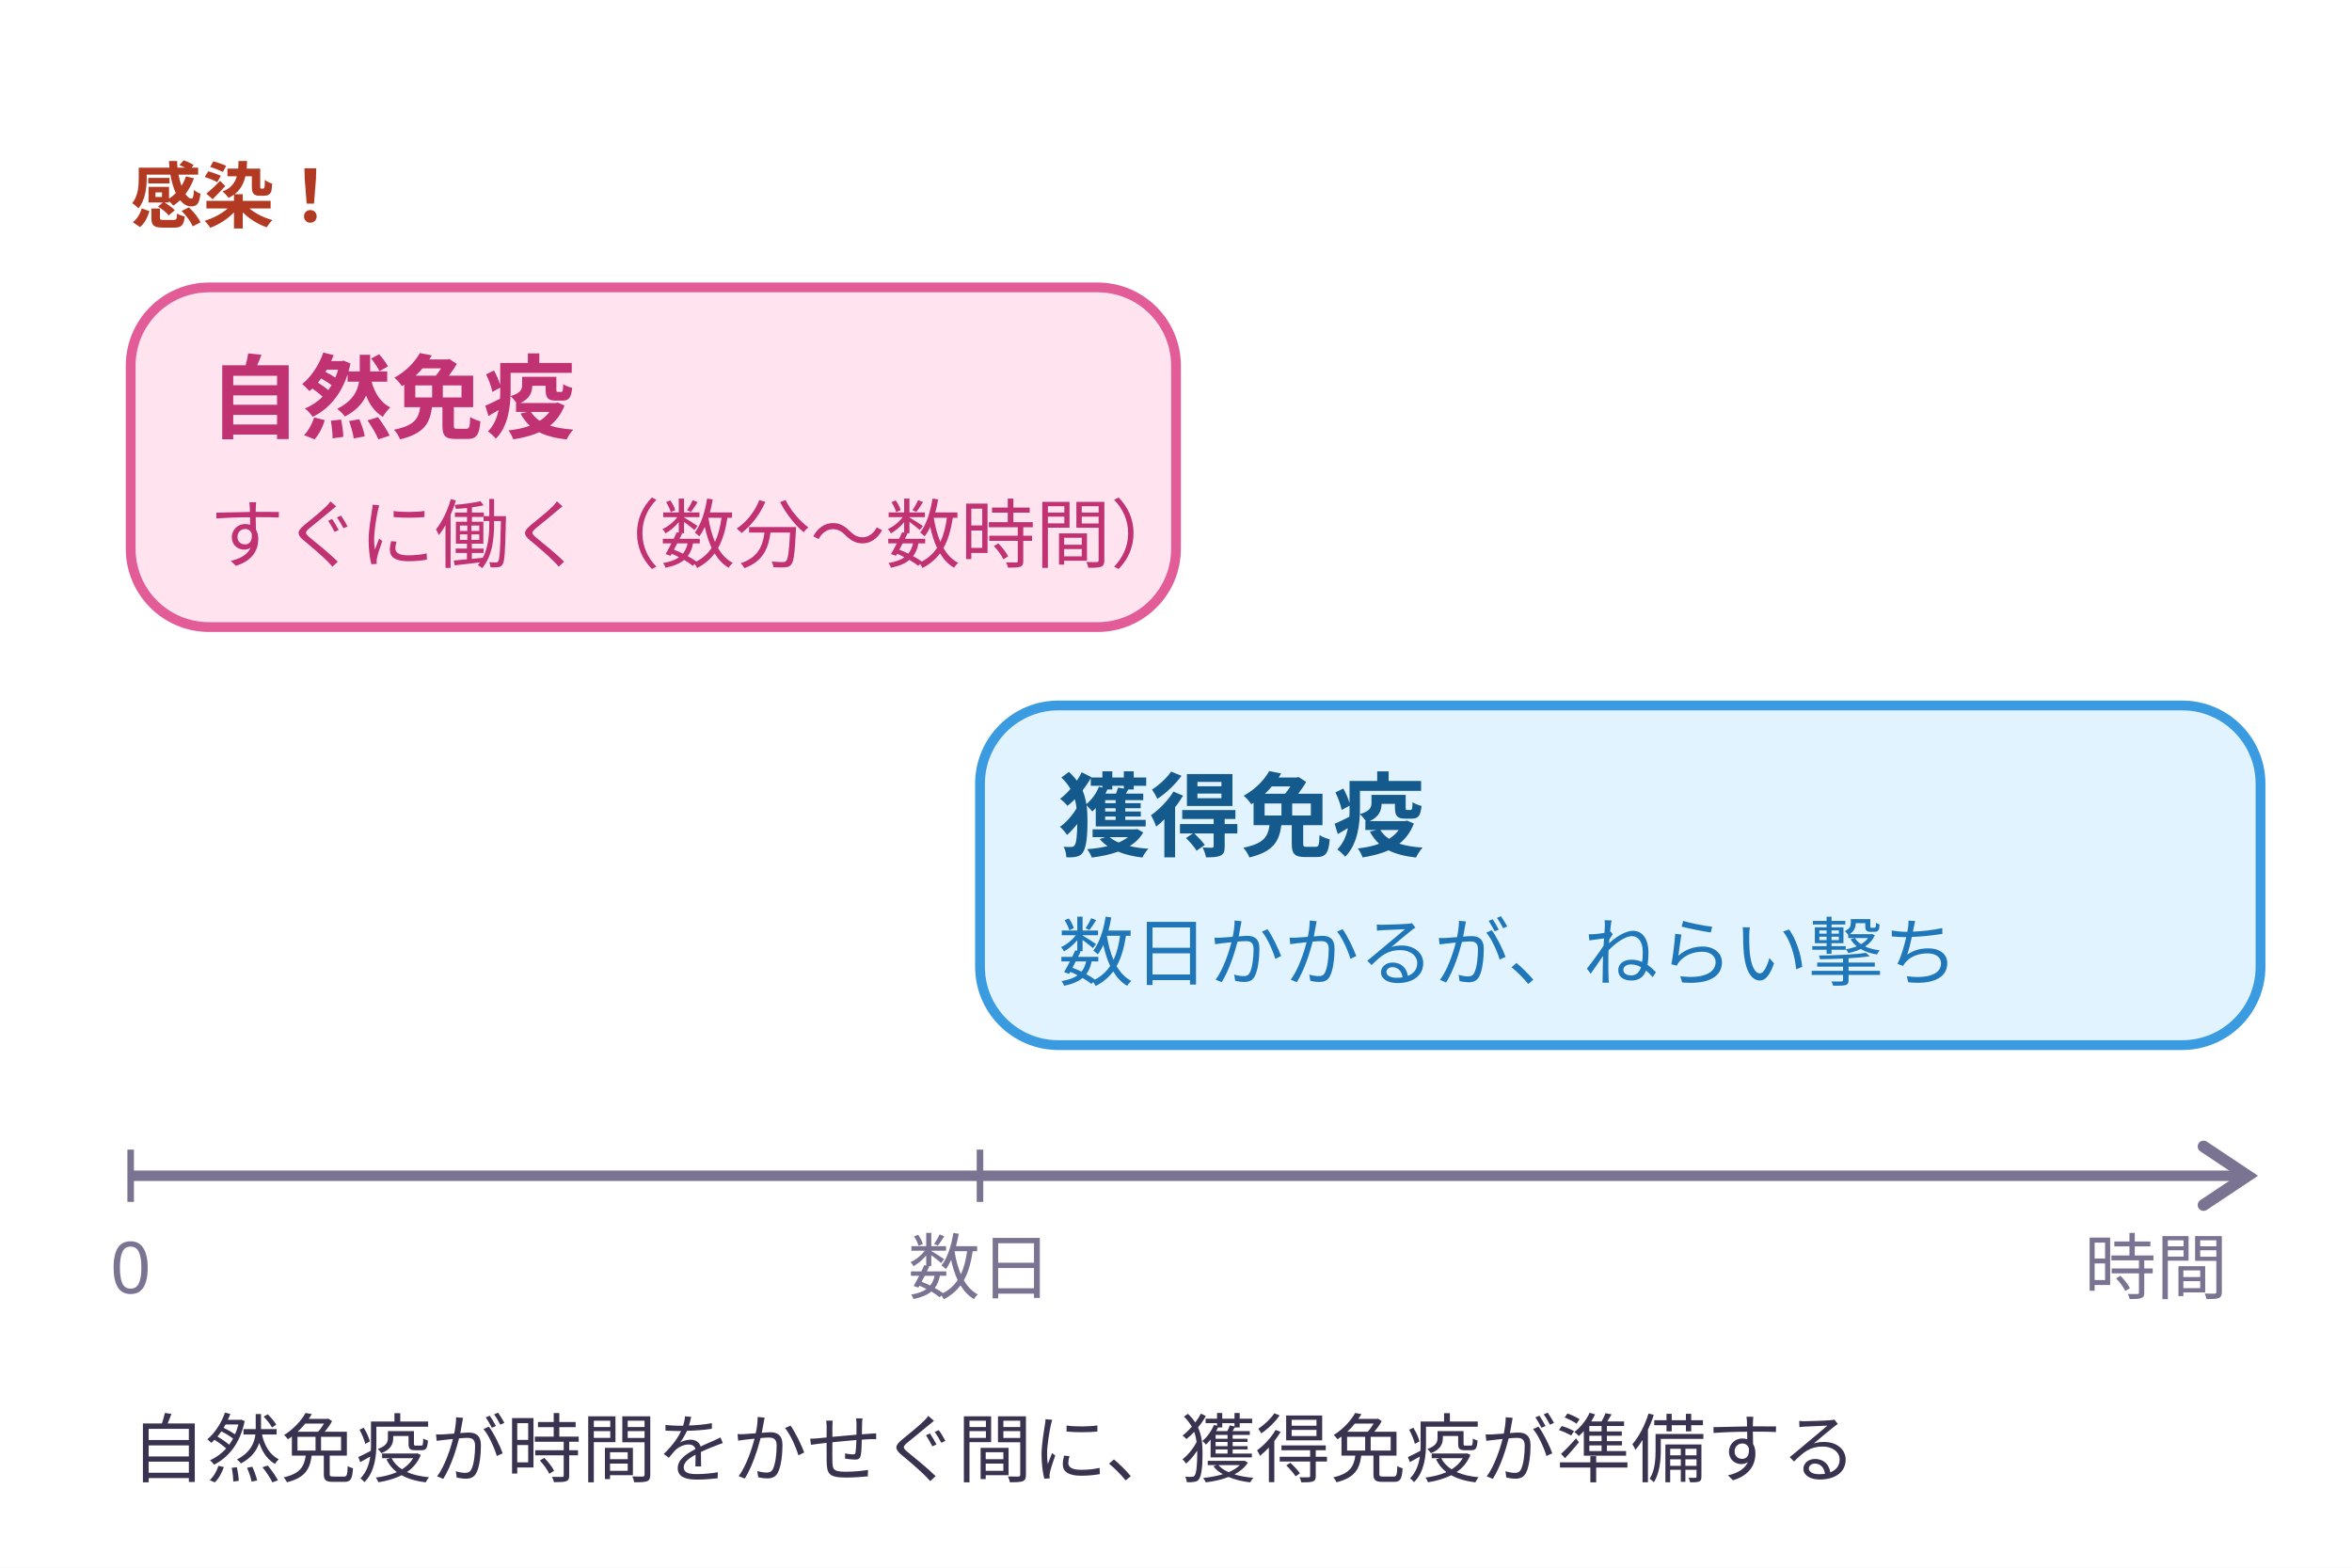
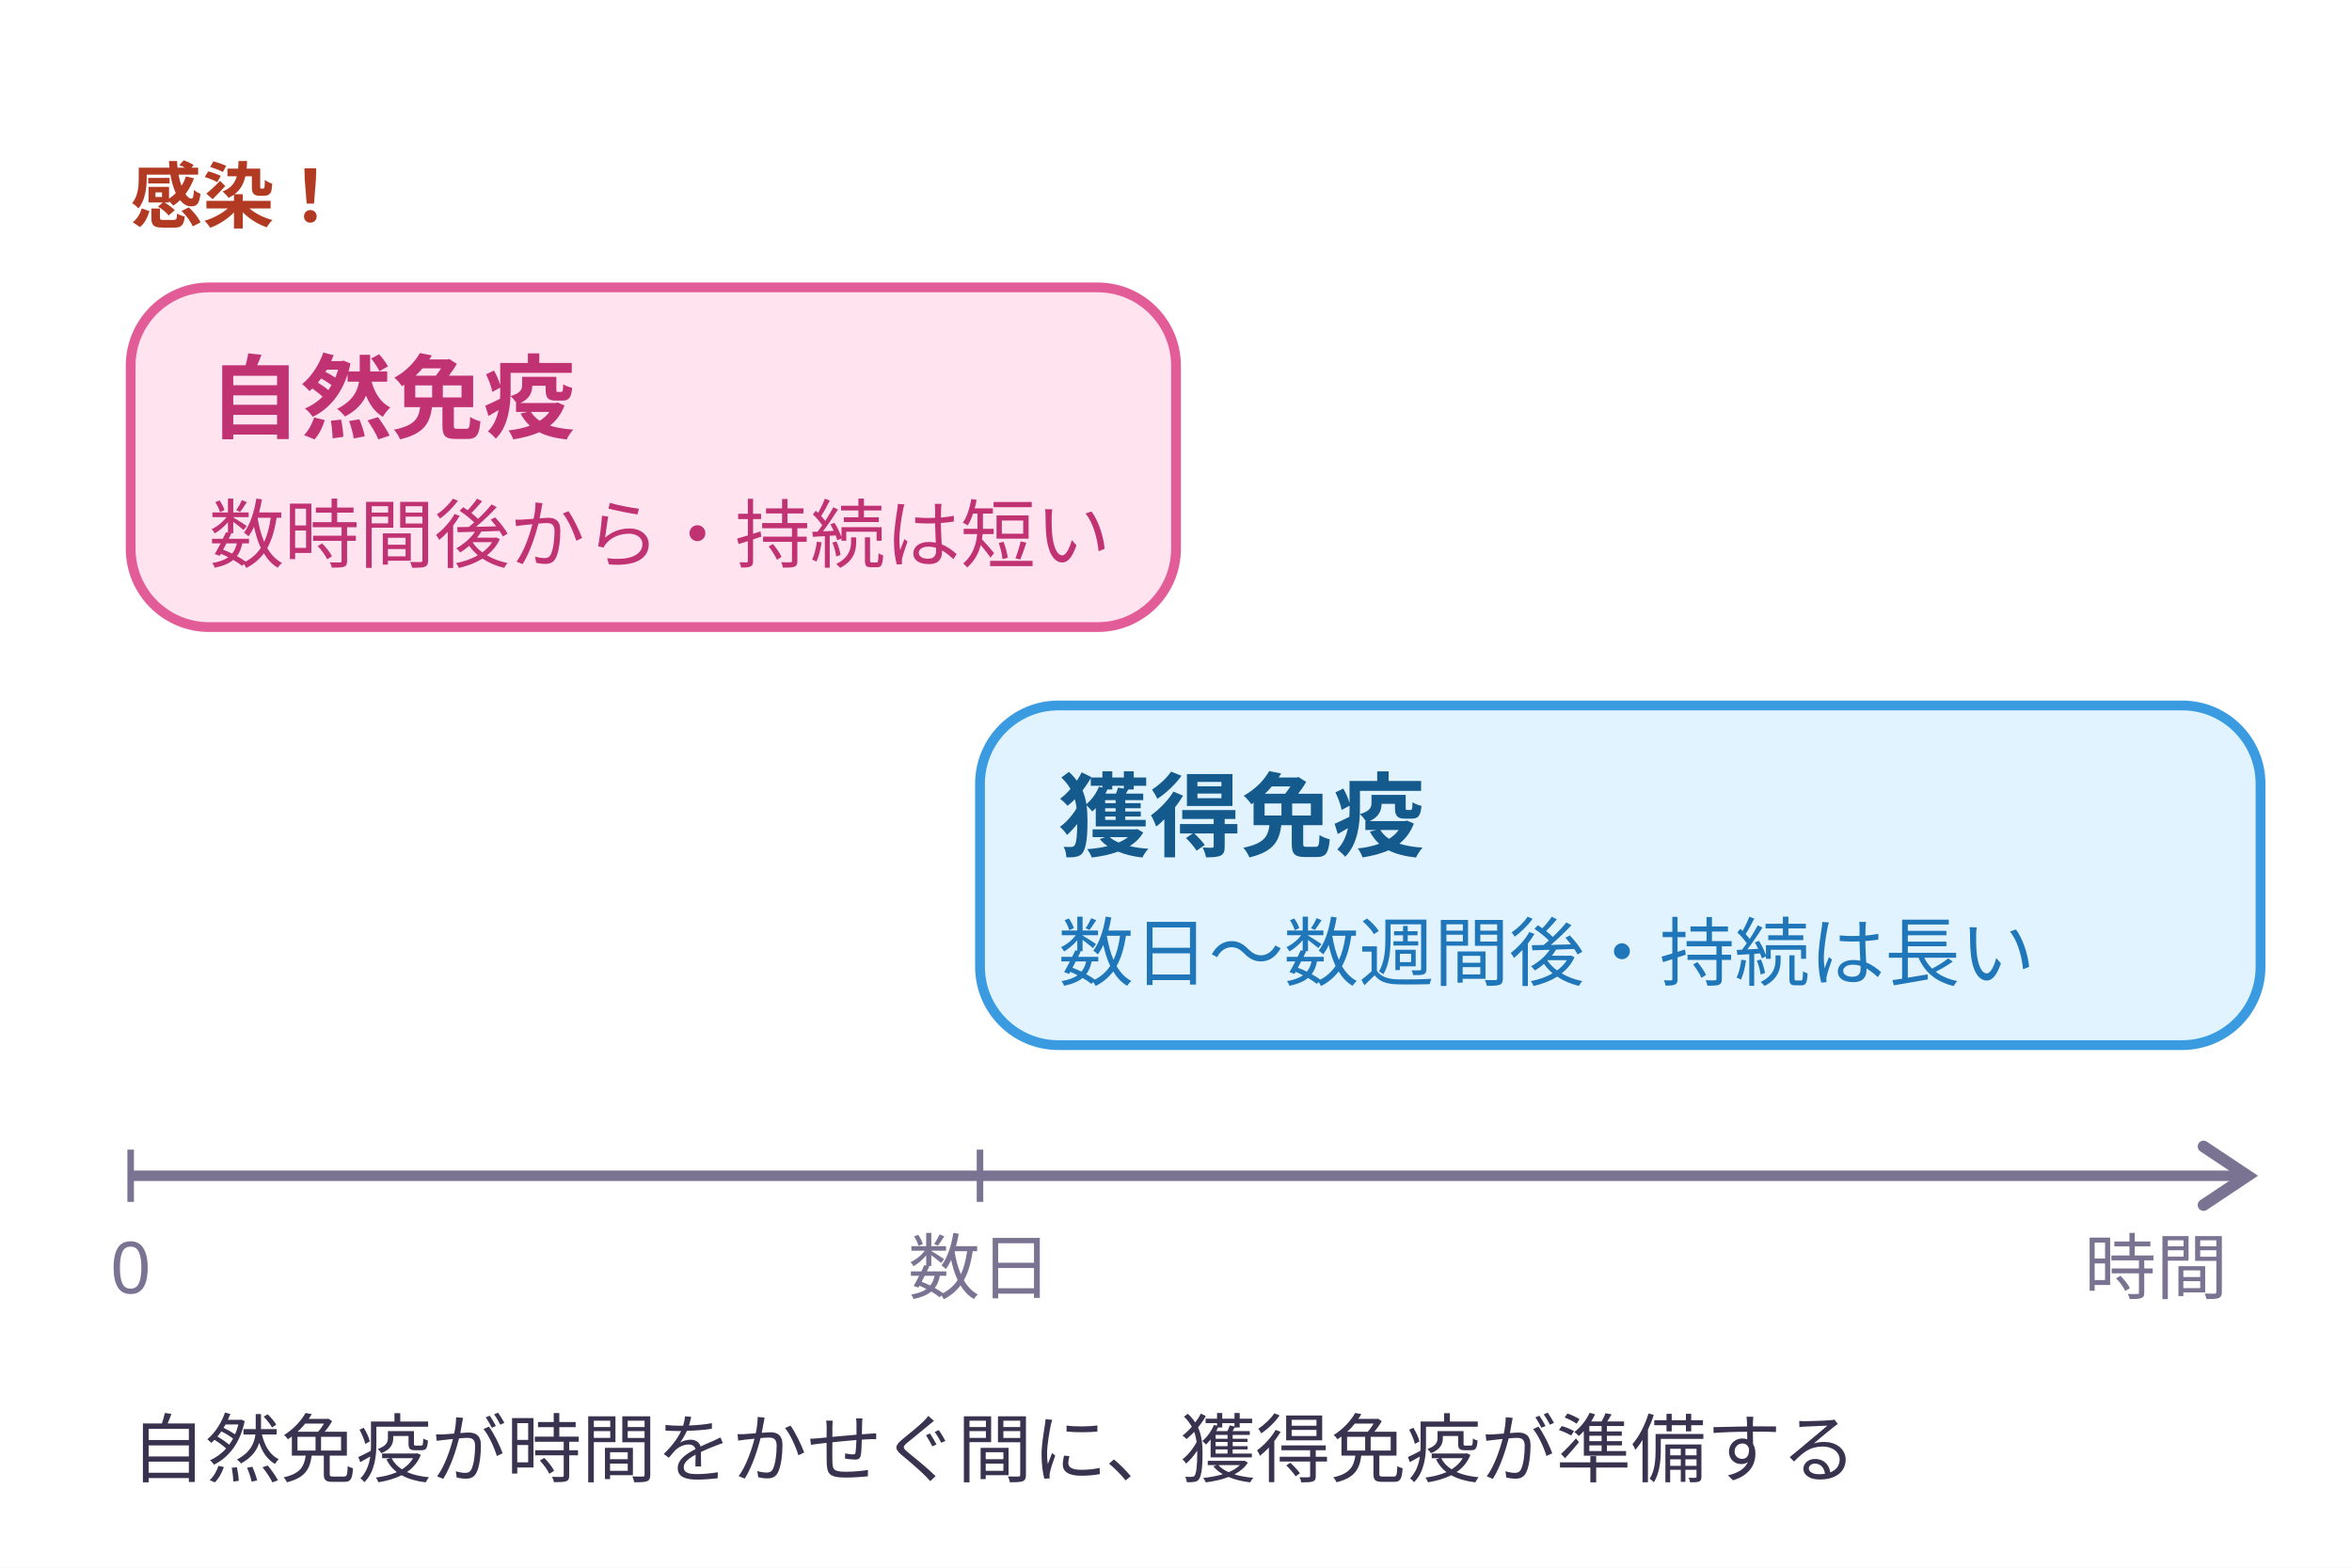
<svg xmlns="http://www.w3.org/2000/svg" viewBox="0 0 360 240" width="720" height="480" font-family="'Hiragino Maru Gothic ProN','Hiragino Sans','Noto Sans JP',sans-serif">
  <defs>
    <marker id="ar" viewBox="0 0 10 10" refX="8" refY="5" markerWidth="7" markerHeight="7" orient="auto">
      <path d="M2 1L8 5L2 9" fill="none" stroke="#7a7392" stroke-width="1.6" stroke-linecap="round" />
    </marker>
  </defs>
  <rect width="360" height="240" fill="#ffffff" />
  <text x="20" y="34" font-size="11" font-weight="700" fill="#b23a22">感染！</text>
  <rect x="20" y="44" width="160" height="52" rx="12" fill="#ffe4f0" stroke="#e25d97" stroke-width="1.5" />
  <text x="32" y="66" font-size="14" font-weight="700" fill="#c03272">自然免疫</text>
-   <text x="32" y="86" font-size="11.5" fill="#c03272">すぐに働く（数分〜数時間）</text>
+   <text x="32" y="86" font-size="11.5" fill="#c03272">数時間後から・持続は短い</text>
  <rect x="150" y="108" width="196" height="52" rx="12" fill="#e1f3ff" stroke="#3a9be0" stroke-width="1.5" />
  <text x="162" y="130" font-size="14" font-weight="700" fill="#145a8c">獲得免疫</text>
-   <text x="162" y="150" font-size="11.5" fill="#1f76b8">数日かかるが、ねらい撃ち</text>
+   <text x="162" y="150" font-size="11.5" fill="#1f76b8">数日〜数週間後・持続は長い</text>
  <line x1="20" y1="180" x2="344" y2="180" stroke="#7a7392" stroke-width="1.6" marker-end="url(#ar)" />
  <g font-size="11" fill="#7a7392" text-anchor="middle">
    <line x1="20" y1="176" x2="20" y2="184" stroke="#7a7392" />
    <text x="20" y="198">0</text>
    <line x1="150" y1="176" x2="150" y2="184" stroke="#7a7392" />
    <text x="150" y="198">数日</text>
    <text x="330" y="198">時間</text>
  </g>
  <text x="20" y="226" font-size="11.5" fill="#3a3350">自然免疫が時間をかせぐ間に、獲得免疫が準備する</text>
</svg>
